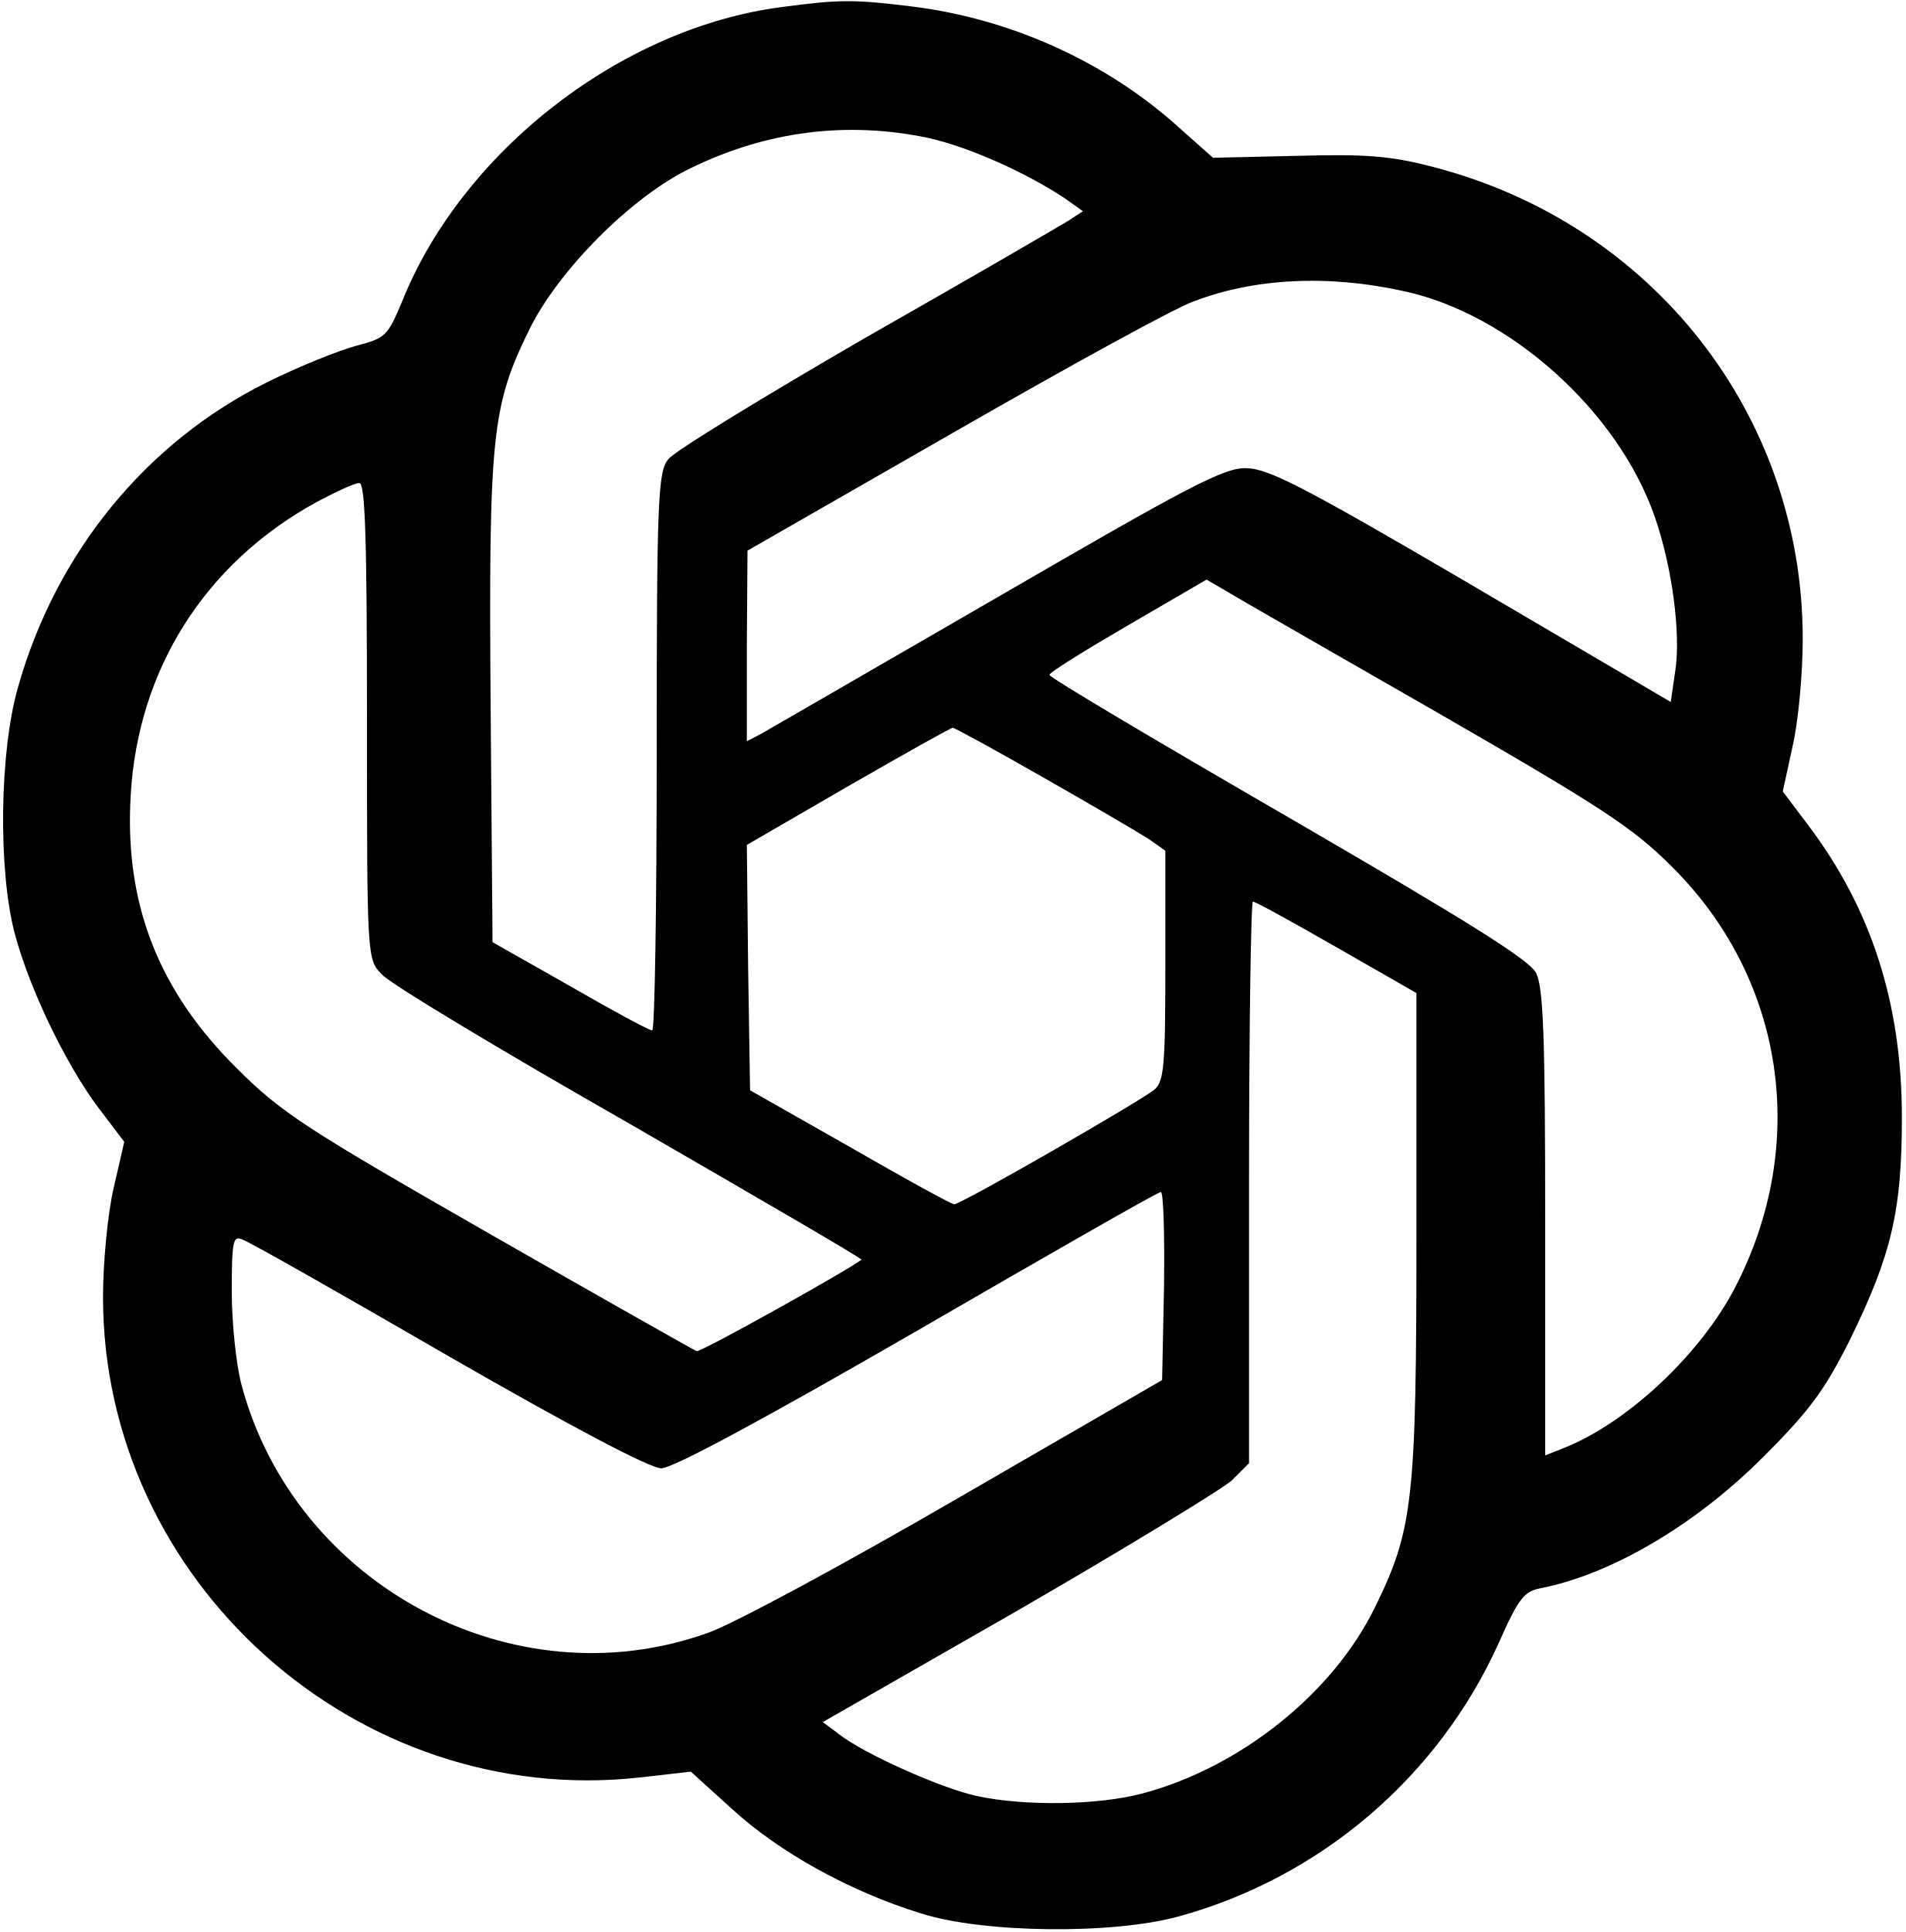
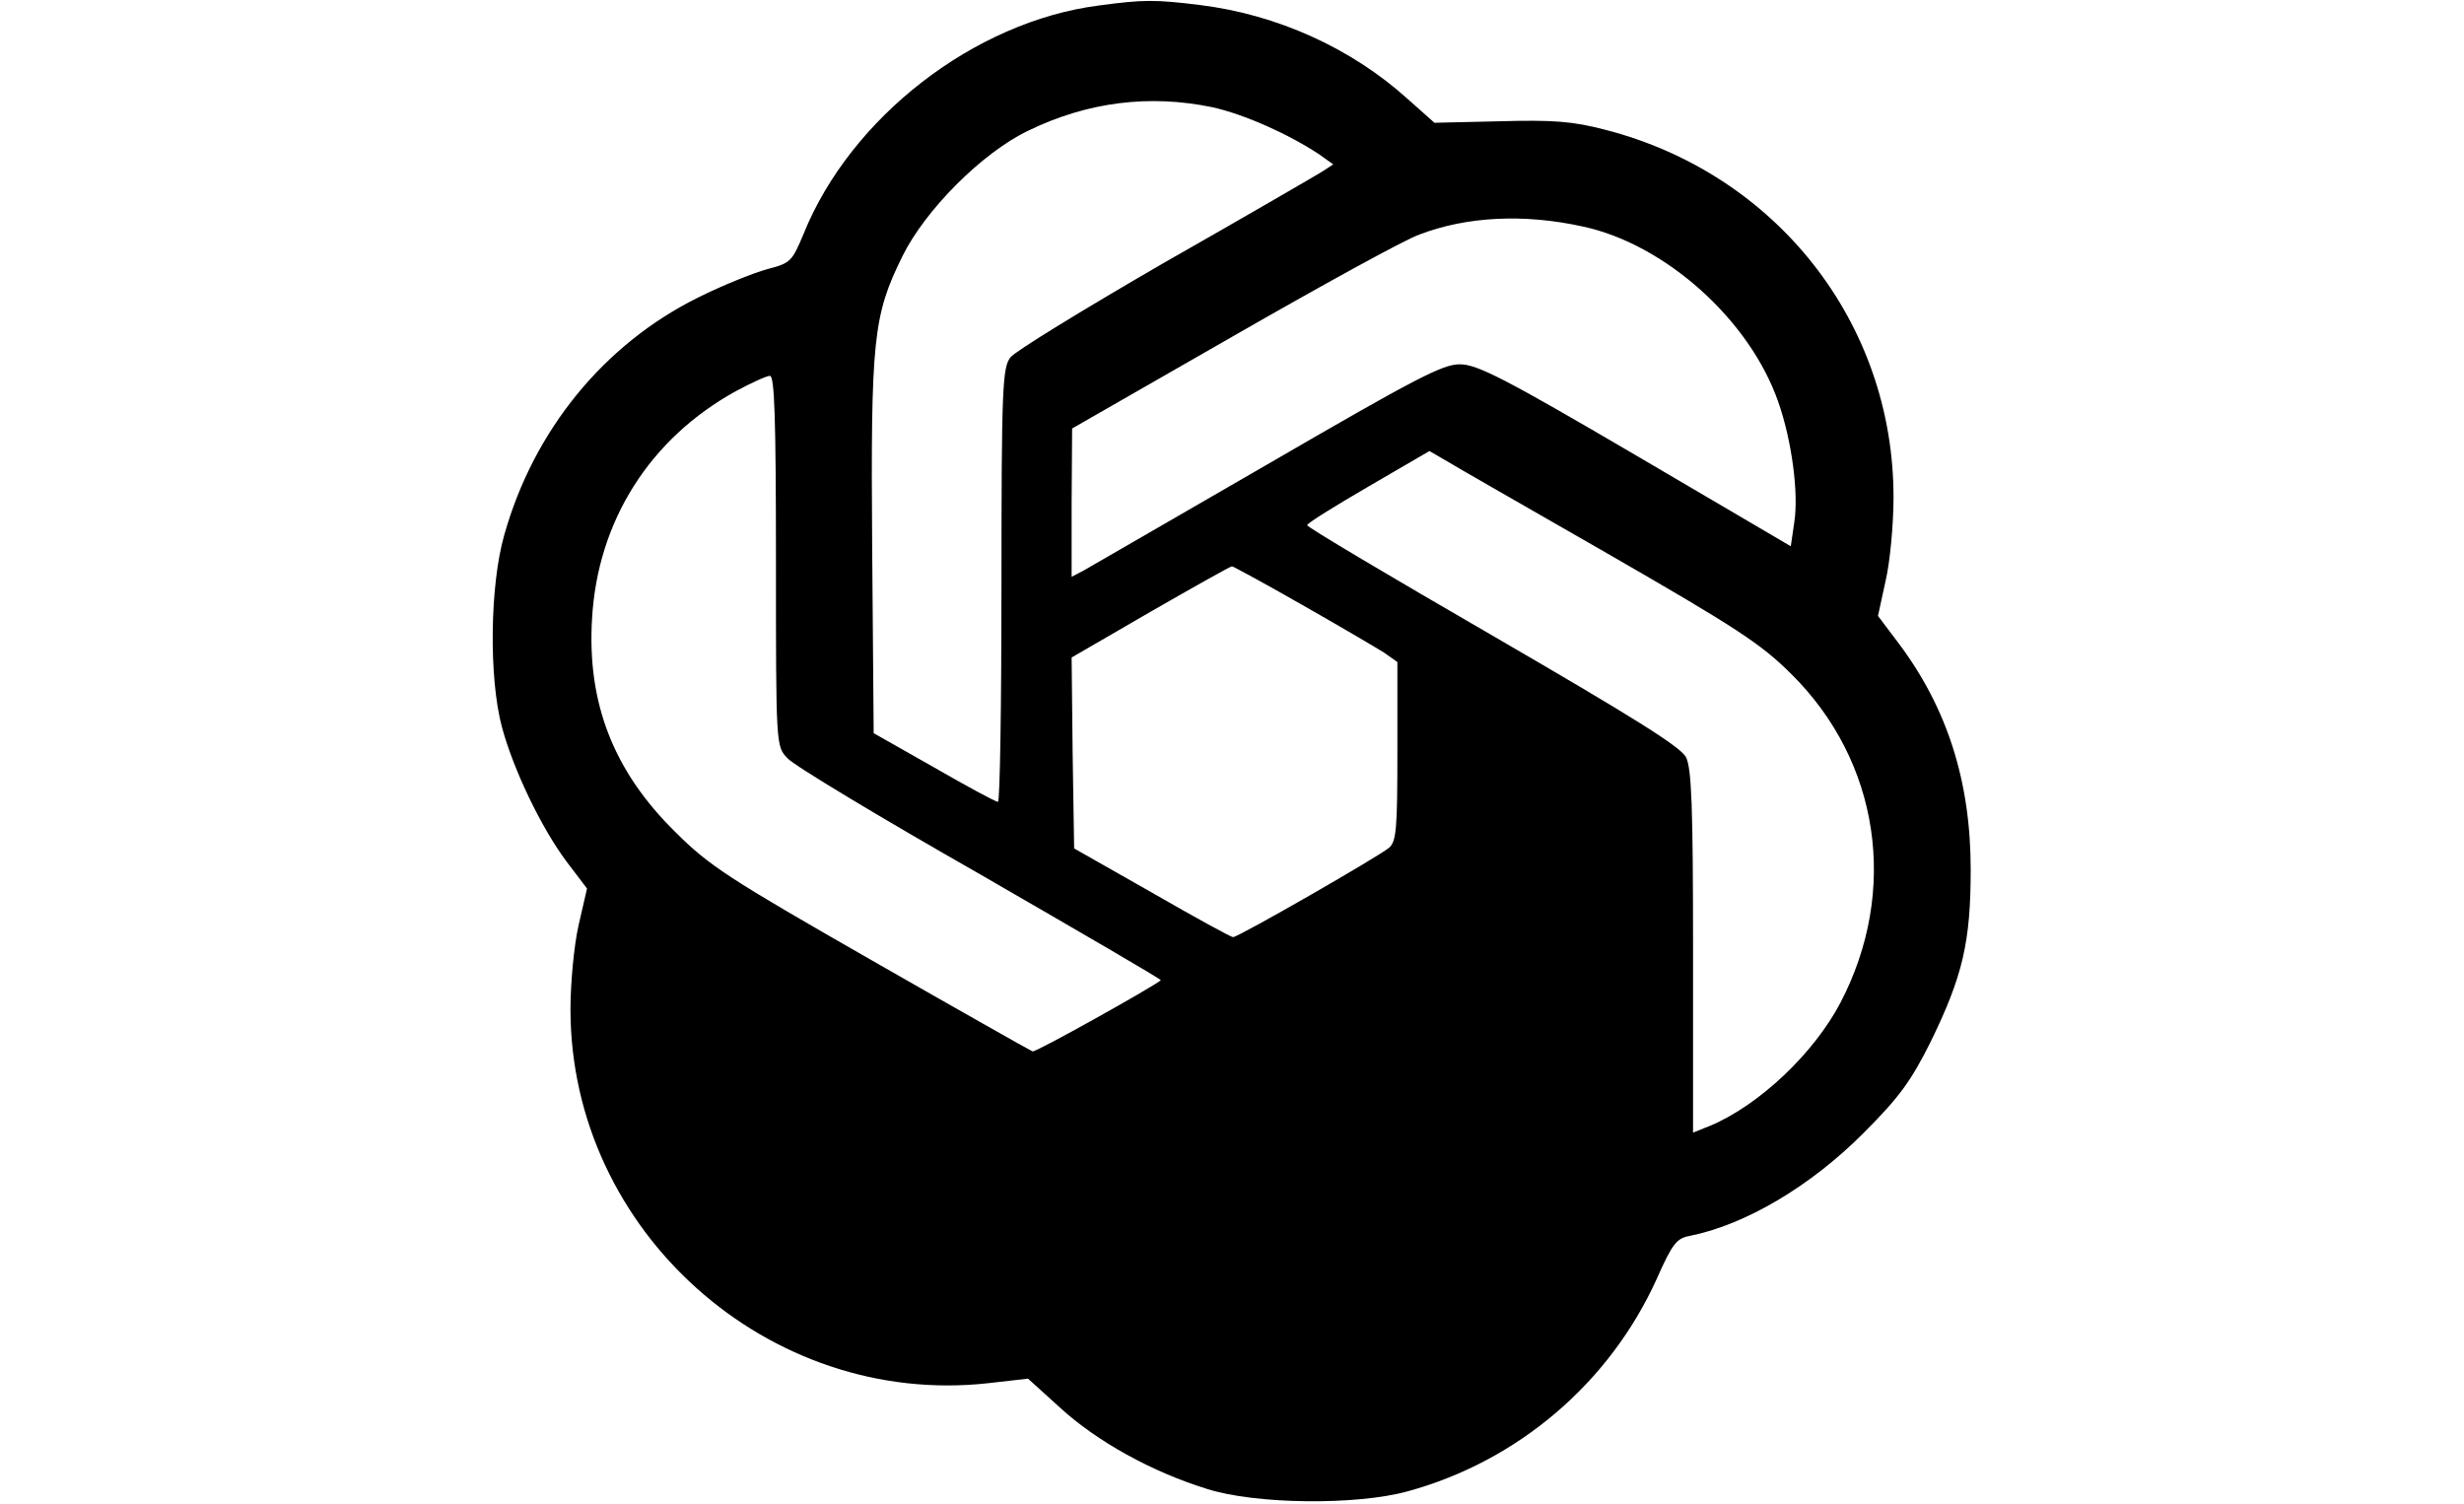
- <svg xmlns="http://www.w3.org/2000/svg" version="1.0" width="296pt" height="300pt" viewBox="0 0 296 300" preserveAspectRatio="xMidYMid meet">
+ <svg xmlns="http://www.w3.org/2000/svg" version="1.0" width="590" height="360" viewBox="0 0 296 300" preserveAspectRatio="xMidYMid meet">
  <g transform="translate(0,300) scale(0.1,-0.1)" fill="#000000" stroke="none">
-     <path d="M1214 2989 c-248 -32 -495 -223 -589 -456 -23 -55 -26 -58 -72 -70 -26 -7 -89 -32 -139 -57 -187 -93 -327 -264 -386 -473 -29 -101 -31 -285 -5 -383 23 -86 79 -202 129 -269 l41 -54 -17 -74 c-9 -40 -16 -115 -16 -167 0 -442 395 -795 834 -746 l79 9 64 -58 c73 -67 183 -128 293 -162 97 -31 298 -33 400 -5 220 60 403 216 497 423 32 72 40 82 67 87 110 22 241 99 347 206 71 71 94 103 133 181 64 131 80 199 80 344 0 176 -47 323 -145 453 l-40 53 15 69 c9 38 16 113 16 168 0 347 -233 645 -575 733 -65 17 -104 20 -211 17 l-130 -3 -54 48 c-112 101 -260 168 -414 187 -89 11 -113 11 -202 -1z m227 -203 c63 -14 151 -53 213 -94 l28 -20 -23 -15 c-13 -8 -154 -90 -314 -181 -159 -92 -298 -177 -307 -189 -16 -20 -18 -60 -18 -454 0 -238 -3 -433 -7 -433 -5 0 -62 31 -128 69 l-120 68 -3 372 c-3 415 2 461 60 579 45 92 159 207 251 251 119 58 243 73 368 47z m739 -238 c164 -35 333 -186 390 -350 27 -77 41 -182 32 -240 l-7 -48 -310 182 c-261 153 -316 181 -350 181 -34 1 -92 -30 -385 -200 -190 -110 -355 -205 -367 -212 l-23 -12 0 148 1 148 321 184 c176 101 343 193 372 203 94 36 208 42 326 16z m-1610 -667 c0 -370 0 -370 23 -394 12 -14 185 -118 385 -232 199 -115 361 -209 360 -211 -15 -13 -251 -145 -256 -142 -5 2 -150 84 -323 183 -283 162 -322 187 -390 255 -123 121 -176 257 -166 425 11 195 115 360 288 455 30 16 60 30 67 30 9 0 12 -80 12 -369z m1660 14 c255 -147 305 -179 366 -240 176 -174 215 -432 98 -656 -53 -101 -162 -204 -259 -245 l-35 -14 0 360 c0 294 -3 366 -14 389 -11 21 -106 80 -385 242 -204 118 -371 217 -371 221 0 4 55 38 122 77 l122 71 31 -18 c16 -10 163 -94 325 -187z m-610 -102 c74 -42 147 -85 163 -95 l27 -19 0 -178 c0 -157 -2 -180 -17 -193 -22 -18 -300 -178 -311 -178 -4 0 -77 40 -162 89 l-155 88 -3 191 -2 190 157 91 c87 50 160 91 163 91 2 0 65 -34 140 -77z m456 -264 l124 -71 0 -372 c0 -417 -5 -461 -65 -583 -66 -134 -210 -248 -361 -288 -68 -18 -181 -20 -256 -4 -56 12 -177 66 -216 97 l-24 18 304 174 c166 96 315 187 331 201 l27 27 0 436 c0 240 3 436 6 436 4 0 62 -32 130 -71z m-268 -525 l-3 -147 -320 -185 c-176 -102 -350 -196 -387 -208 -300 -107 -640 74 -723 386 -8 30 -15 95 -15 144 0 80 2 88 17 81 10 -3 154 -85 320 -181 193 -111 313 -174 330 -174 18 0 159 76 398 214 204 118 373 215 378 215 4 1 6 -65 5 -145z" />
+     <path d="M1214 2989 c-248 -32 -495 -223 -589 -456 -23 -55 -26 -58 -72 -70 -26 -7 -89 -32 -139 -57 -187 -93 -327 -264 -386 -473 -29 -101 -31 -285 -5 -383 23 -86 79 -202 129 -269 l41 -54 -17 -74 c-9 -40 -16 -115 -16 -167 0 -442 395 -795 834 -746 l79 9 64 -58 c73 -67 183 -128 293 -162 97 -31 298 -33 400 -5 220 60 403 216 497 423 32 72 40 82 67 87 110 22 241 99 347 206 71 71 94 103 133 181 64 131 80 199 80 344 0 176 -47 323 -145 453 l-40 53 15 69 c9 38 16 113 16 168 0 347 -233 645 -575 733 -65 17 -104 20 -211 17 l-130 -3 -54 48 c-112 101 -260 168 -414 187 -89 11 -113 11 -202 -1z m227 -203 c63 -14 151 -53 213 -94 l28 -20 -23 -15 c-13 -8 -154 -90 -314 -181 -159 -92 -298 -177 -307 -189 -16 -20 -18 -60 -18 -454 0 -238 -3 -433 -7 -433 -5 0 -62 31 -128 69 l-120 68 -3 372 c-3 415 2 461 60 579 45 92 159 207 251 251 119 58 243 73 368 47z m739 -238 c164 -35 333 -186 390 -350 27 -77 41 -182 32 -240 l-7 -48 -310 182 c-261 153 -316 181 -350 181 -34 1 -92 -30 -385 -200 -190 -110 -355 -205 -367 -212 l-23 -12 0 148 1 148 321 184 c176 101 343 193 372 203 94 36 208 42 326 16z m-1610 -667 c0 -370 0 -370 23 -394 12 -14 185 -118 385 -232 199 -115 361 -209 360 -211 -15 -13 -251 -145 -256 -142 -5 2 -150 84 -323 183 -283 162 -322 187 -390 255 -123 121 -176 257 -166 425 11 195 115 360 288 455 30 16 60 30 67 30 9 0 12 -80 12 -369z m1660 14 c255 -147 305 -179 366 -240 176 -174 215 -432 98 -656 -53 -101 -162 -204 -259 -245 l-35 -14 0 360 c0 294 -3 366 -14 389 -11 21 -106 80 -385 242 -204 118 -371 217 -371 221 0 4 55 38 122 77 l122 71 31 -18 c16 -10 163 -94 325 -187z m-610 -102 c74 -42 147 -85 163 -95 l27 -19 0 -178 c0 -157 -2 -180 -17 -193 -22 -18 -300 -178 -311 -178 -4 0 -77 40 -162 89 l-155 88 -3 191 -2 190 157 91 c87 50 160 91 163 91 2 0 65 -34 140 -77z" />
  </g>
</svg>
